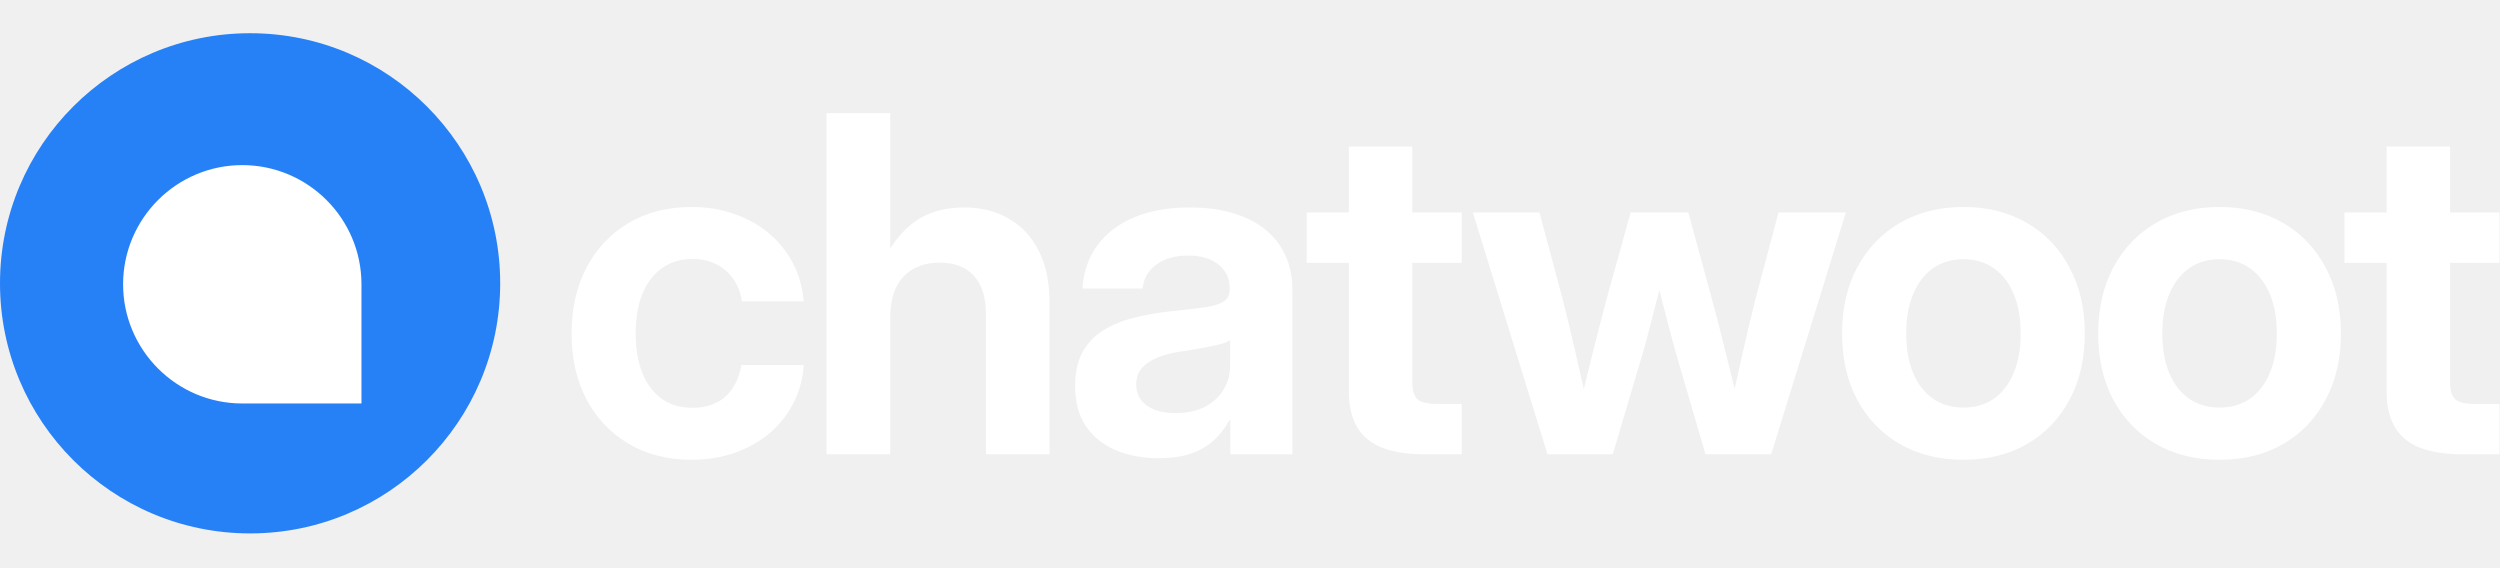
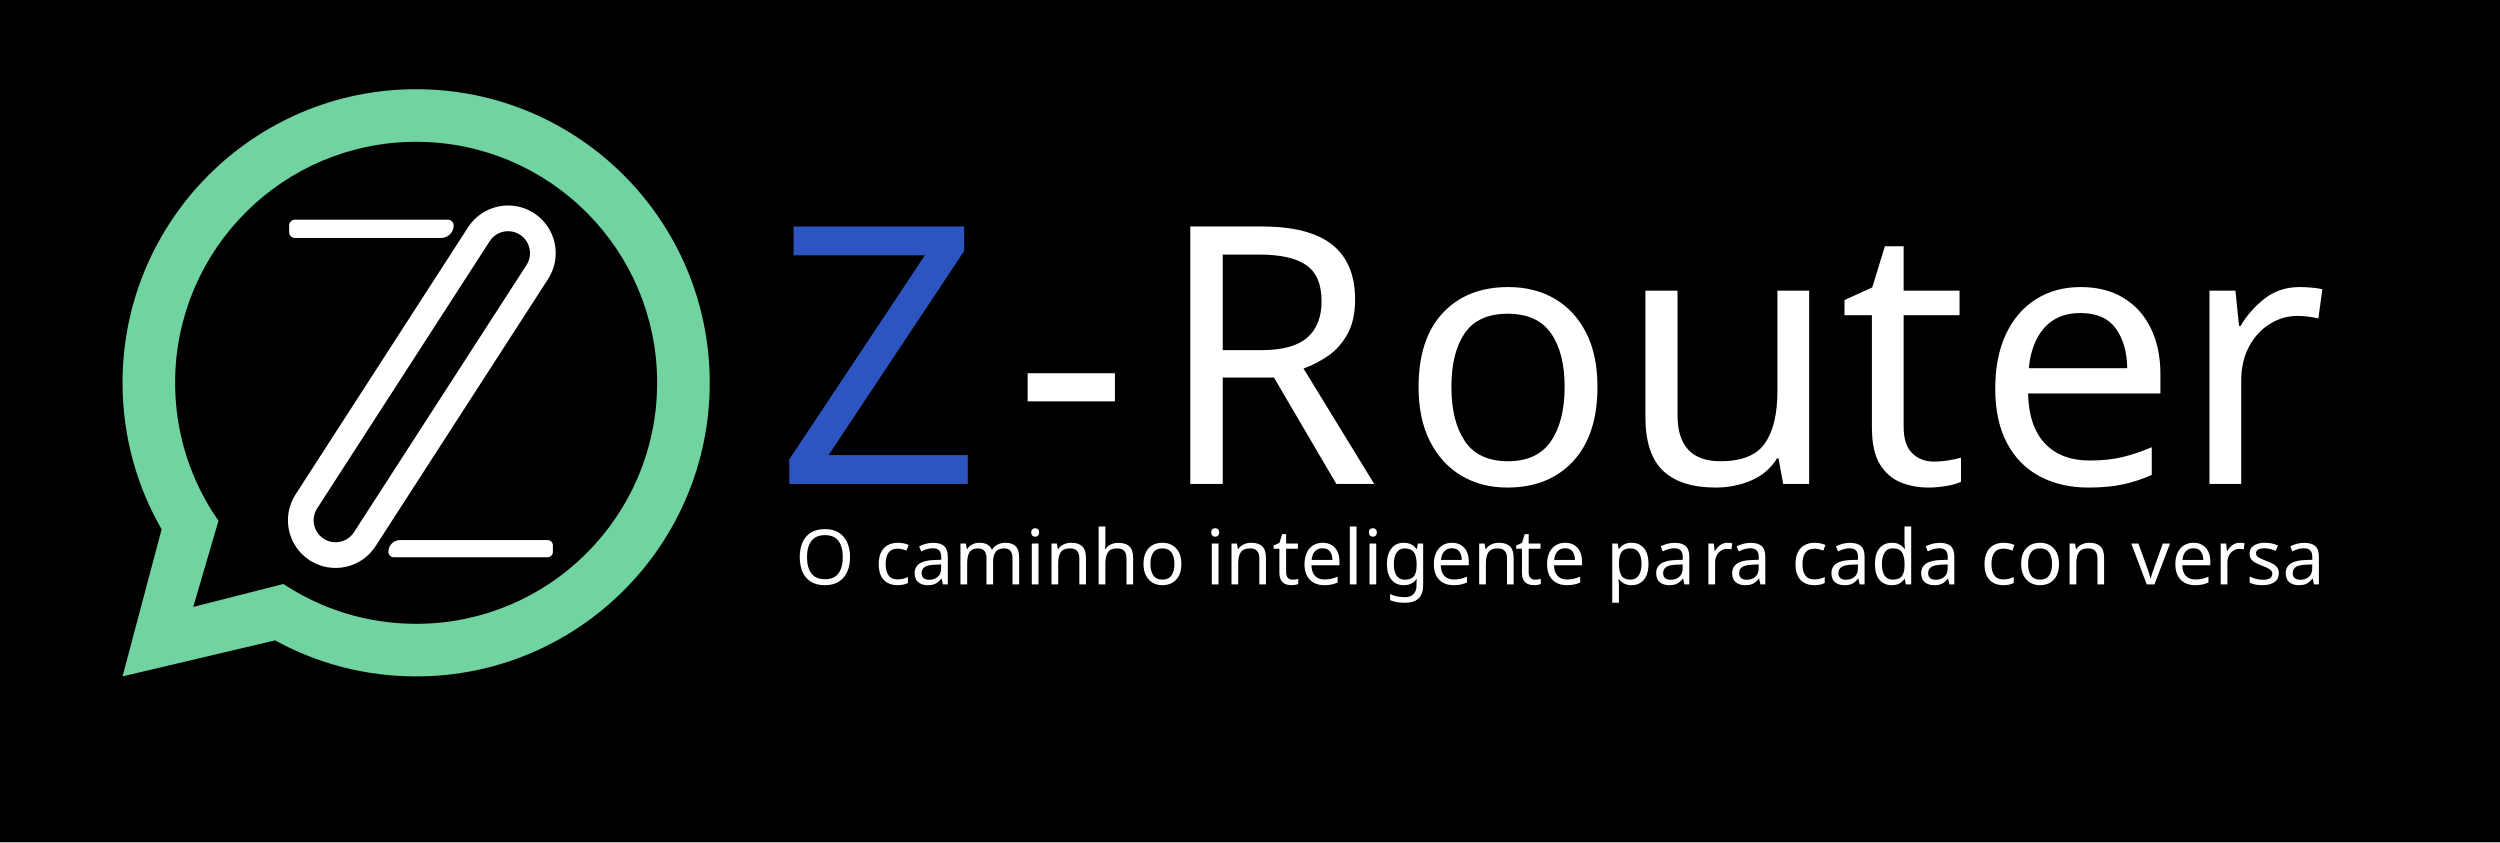
- <svg xmlns="http://www.w3.org/2000/svg" width="2559" height="581" viewBox="0 0 2559 581" fill="none">
-   <path d="M256 546C397.385 546 512 431.385 512 290C512 148.615 397.385 34 256 34C114.615 34 0 148.615 0 290C0 431.385 114.615 546 256 546Z" fill="#2781F6" />
-   <path d="M367 410H247.99C182.388 410 129 356.608 129 290.989C129 225.392 182.388 172 247.992 172C313.612 172 367 225.392 367 290.989V410Z" fill="white" stroke="white" stroke-width="6" />
-   <path d="M707.875 470.625C683.5 470.625 662.016 465.156 643.422 454.219C624.984 443.281 610.609 428.125 600.297 408.75C590.141 389.375 585.062 366.953 585.062 341.484C585.062 316.016 590.141 293.516 600.297 273.984C610.609 254.453 624.984 239.219 643.422 228.281C662.016 217.344 683.5 211.875 707.875 211.875C723.812 211.875 738.5 214.297 751.938 219.141C765.531 223.828 777.328 230.469 787.328 239.062C797.484 247.656 805.609 257.812 811.703 269.531C817.797 281.25 821.469 294.219 822.719 308.438H759.438C758.5 301.875 756.625 296.016 753.812 290.859C751.156 285.547 747.641 281.016 743.266 277.266C739.047 273.359 734.047 270.391 728.266 268.359C722.641 266.172 716.156 265.078 708.812 265.078C696.781 265.078 686.391 268.203 677.641 274.453C668.891 280.703 662.172 289.531 657.484 300.938C652.953 312.344 650.688 325.859 650.688 341.484C650.688 356.953 652.953 370.391 657.484 381.797C662.172 393.203 668.812 402.031 677.406 408.281C686.156 414.375 696.625 417.422 708.812 417.422C716.156 417.422 722.641 416.406 728.266 414.375C733.891 412.344 738.734 409.453 742.797 405.703C747.016 401.797 750.453 397.188 753.109 391.875C755.766 386.406 757.719 380.312 758.969 373.594H822.719C821.781 387.656 818.266 400.625 812.172 412.5C806.234 424.219 798.188 434.453 788.031 443.203C777.875 451.797 766 458.516 752.406 463.359C738.812 468.203 723.969 470.625 707.875 470.625ZM911.209 326.484V465H846.053V115.781H911.209V281.25H898.319C906.288 259.375 917.459 242.422 931.834 230.391C946.366 218.359 964.725 212.344 986.913 212.344C1004.41 212.344 1019.65 216.172 1032.62 223.828C1045.74 231.328 1055.98 242.344 1063.32 256.875C1070.66 271.406 1074.33 289.141 1074.33 310.078V465H1009.18V321.562C1009.18 304.219 1005.04 291.094 996.756 282.188C988.631 273.281 977.069 268.828 962.069 268.828C952.069 268.828 943.241 270.859 935.584 274.922C927.928 278.984 921.913 285.234 917.538 293.672C913.319 302.109 911.209 313.047 911.209 326.484ZM1185.79 468.984C1169.39 468.984 1154.78 466.25 1141.97 460.781C1129.15 455.312 1119 447.109 1111.5 436.172C1104.15 425.234 1100.48 411.562 1100.48 395.156C1100.48 381.094 1103.06 369.453 1108.22 360.234C1113.53 350.859 1120.64 343.438 1129.54 337.969C1138.61 332.344 1149 328.125 1160.72 325.312C1172.43 322.344 1184.62 320.156 1197.28 318.75C1212.59 317.188 1224.7 315.781 1233.61 314.531C1242.51 313.125 1248.92 311.094 1252.83 308.438C1256.73 305.781 1258.68 301.719 1258.68 296.25V294.609C1258.68 288.047 1256.97 282.344 1253.53 277.5C1250.09 272.5 1245.25 268.594 1239 265.781C1232.75 262.969 1225.17 261.562 1216.26 261.562C1207.36 261.562 1199.47 262.969 1192.59 265.781C1185.87 268.594 1180.48 272.578 1176.42 277.734C1172.51 282.734 1170.25 288.594 1169.62 295.312H1107.98C1109.08 278.438 1114.08 263.828 1122.98 251.484C1132.04 239.141 1144.54 229.531 1160.48 222.656C1176.58 215.781 1195.72 212.344 1217.9 212.344C1234.47 212.344 1249.23 214.297 1262.2 218.203C1275.33 222.109 1286.34 227.734 1295.25 235.078C1304.31 242.422 1311.18 251.328 1315.87 261.797C1320.56 272.109 1322.9 283.75 1322.9 296.719V465H1259.39V430.078H1258.45C1254.23 437.891 1248.92 444.766 1242.51 450.703C1236.26 456.484 1228.45 461.016 1219.08 464.297C1209.86 467.422 1198.76 468.984 1185.79 468.984ZM1203.14 422.812C1214.86 422.812 1224.86 420.703 1233.14 416.484C1241.58 412.109 1247.98 406.25 1252.36 398.906C1256.89 391.562 1259.15 383.281 1259.15 374.062V348.281C1257.12 349.531 1254.39 350.703 1250.95 351.797C1247.67 352.734 1243.68 353.672 1239 354.609C1234.47 355.547 1229.47 356.484 1224 357.422C1218.68 358.359 1213.14 359.219 1207.36 360C1199.23 361.25 1191.81 363.203 1185.09 365.859C1178.37 368.516 1172.98 372.109 1168.92 376.641C1165.01 381.016 1163.06 386.719 1163.06 393.75C1163.06 399.688 1164.7 404.922 1167.98 409.453C1171.42 413.828 1176.11 417.188 1182.04 419.531C1187.98 421.719 1195.01 422.812 1203.14 422.812ZM1496.24 217.5V269.062H1337.57V217.5H1496.24ZM1380.69 150H1445.61V390.703C1445.61 399.297 1447.33 405.234 1450.77 408.516C1454.21 411.797 1460.69 413.438 1470.22 413.438C1474.13 413.438 1478.66 413.438 1483.82 413.438C1489.13 413.438 1493.27 413.438 1496.24 413.438V465C1492.02 465 1486.32 465 1479.13 465C1472.1 465 1464.99 465 1457.8 465C1431.39 465 1411.94 459.766 1399.44 449.297C1386.94 438.828 1380.69 422.656 1380.69 400.781V150ZM1584.03 465L1507.62 217.5H1575.82L1599.73 307.031C1604.26 324.688 1608.63 342.891 1612.85 361.641C1617.07 380.391 1621.29 398.828 1625.51 416.953H1616.6C1621.13 398.828 1625.67 380.391 1630.2 361.641C1634.88 342.891 1639.57 324.688 1644.26 307.031L1669.1 217.5H1728.17L1752.54 307.031C1757.38 324.688 1762.07 342.891 1766.6 361.641C1771.13 380.391 1775.67 398.828 1780.2 416.953H1771.06C1775.43 398.828 1779.65 380.391 1783.71 361.641C1787.93 342.891 1792.23 324.688 1796.6 307.031L1820.51 217.5H1889.42L1813.01 465H1745.74L1716.45 364.688C1713.63 354.844 1710.9 344.844 1708.24 334.688C1705.59 324.375 1702.93 314.062 1700.28 303.75C1697.78 293.281 1695.12 282.969 1692.31 272.812H1704.96C1702.31 282.969 1699.57 293.281 1696.76 303.75C1694.1 314.062 1691.45 324.375 1688.79 334.688C1686.29 344.844 1683.56 354.844 1680.59 364.688L1650.82 465H1584.03ZM2009.78 470.625C1985.09 470.625 1963.38 465.234 1944.62 454.453C1926.03 443.672 1911.5 428.594 1901.03 409.219C1890.72 389.844 1885.56 367.266 1885.56 341.484C1885.56 315.703 1890.72 293.125 1901.03 273.75C1911.5 254.219 1926.03 239.062 1944.62 228.281C1963.38 217.344 1985.09 211.875 2009.78 211.875C2034.62 211.875 2056.34 217.344 2074.94 228.281C2093.53 239.062 2107.98 254.219 2118.3 273.75C2128.77 293.125 2134 315.703 2134 341.484C2134 367.266 2128.77 389.844 2118.3 409.219C2107.98 428.594 2093.53 443.672 2074.94 454.453C2056.34 465.234 2034.62 470.625 2009.78 470.625ZM2009.78 417.188C2021.66 417.188 2031.97 414.219 2040.72 408.281C2049.47 402.188 2056.27 393.438 2061.11 382.031C2065.95 370.625 2068.38 357.109 2068.38 341.484C2068.38 325.547 2065.95 311.953 2061.11 300.703C2056.27 289.297 2049.47 280.547 2040.72 274.453C2031.97 268.359 2021.66 265.312 2009.78 265.312C1998.06 265.312 1987.75 268.359 1978.84 274.453C1970.09 280.547 1963.3 289.297 1958.45 300.703C1953.61 311.953 1951.19 325.547 1951.19 341.484C1951.19 357.266 1953.61 370.859 1958.45 382.266C1963.3 393.516 1970.09 402.188 1978.84 408.281C1987.75 414.219 1998.06 417.188 2009.78 417.188ZM2271.94 470.625C2247.26 470.625 2225.54 465.234 2206.79 454.453C2188.19 443.672 2173.66 428.594 2163.19 409.219C2152.88 389.844 2147.72 367.266 2147.72 341.484C2147.72 315.703 2152.88 293.125 2163.19 273.75C2173.66 254.219 2188.19 239.062 2206.79 228.281C2225.54 217.344 2247.26 211.875 2271.94 211.875C2296.79 211.875 2318.51 217.344 2337.1 228.281C2355.69 239.062 2370.15 254.219 2380.46 273.75C2390.93 293.125 2396.16 315.703 2396.16 341.484C2396.16 367.266 2390.93 389.844 2380.46 409.219C2370.15 428.594 2355.69 443.672 2337.1 454.453C2318.51 465.234 2296.79 470.625 2271.94 470.625ZM2271.94 417.188C2283.82 417.188 2294.13 414.219 2302.88 408.281C2311.63 402.188 2318.43 393.438 2323.27 382.031C2328.12 370.625 2330.54 357.109 2330.54 341.484C2330.54 325.547 2328.12 311.953 2323.27 300.703C2318.43 289.297 2311.63 280.547 2302.88 274.453C2294.13 268.359 2283.82 265.312 2271.94 265.312C2260.22 265.312 2249.91 268.359 2241.01 274.453C2232.26 280.547 2225.46 289.297 2220.62 300.703C2215.77 311.953 2213.35 325.547 2213.35 341.484C2213.35 357.266 2215.77 370.859 2220.62 382.266C2225.46 393.516 2232.26 402.188 2241.01 408.281C2249.91 414.219 2260.22 417.188 2271.94 417.188ZM2558.48 217.5V269.062H2399.81V217.5H2558.48ZM2442.93 150H2507.86V390.703C2507.86 399.297 2509.57 405.234 2513.01 408.516C2516.45 411.797 2522.93 413.438 2532.47 413.438C2536.37 413.438 2540.9 413.438 2546.06 413.438C2551.37 413.438 2555.51 413.438 2558.48 413.438V465C2554.26 465 2548.56 465 2541.37 465C2534.34 465 2527.23 465 2520.04 465C2493.64 465 2474.18 459.766 2461.68 449.297C2449.18 438.828 2442.93 422.656 2442.93 400.781V150Z" fill="white" />
+ <svg xmlns="http://www.w3.org/2000/svg" id="Camada_1" data-name="Camada 1" viewBox="0 0 2431 819">
+   <defs>
+     <style>
+       .cls-1, .cls-2, .cls-3, .cls-4 {
+         fill: #fff;
+       }
+ 
+       .cls-5 {
+         font-family: LexendDeca-Regular, 'Lexend Deca';
+         font-size: 350.69px;
+         font-variation-settings: 'wght' 400;
+       }
+ 
+       .cls-2 {
+         font-family: LexendDeca-Light, 'Lexend Deca';
+         font-size: 74.2px;
+         font-variation-settings: 'wght' 300;
+         font-weight: 300;
+       }
+ 
+       .cls-6 {
+         fill: #71d3a0;
+       }
+ 
+       .cls-7 {
+         letter-spacing: -.02em;
+       }
+ 
+       .cls-8 {
+         fill: #2d55c2;
+       }
+ 
+       .cls-9 {
+         letter-spacing: 0em;
+       }
+ 
+       .cls-3 {
+         letter-spacing: 0em;
+       }
+ 
+       .cls-10 {
+         letter-spacing: 0em;
+       }
+ 
+       .cls-4 {
+         letter-spacing: -.02em;
+       }
+ 
+       .cls-11 {
+         letter-spacing: -.02em;
+       }
+ 
+       .cls-12 {
+         fill: none;
+         stroke: #fff;
+         stroke-miterlimit: 10;
+         stroke-width: 25px;
+       }
+     </style>
+   </defs>
+   <rect width="2440" height="819" />
+   <path class="cls-6" d="m404.65,86.74c-157.68,0-285.5,127.82-285.5,285.5,0,51.87,13.84,100.52,38.02,142.44l-38.02,143.06,148.32-35.06c40.71,22.35,87.46,35.06,137.18,35.06,157.68,0,285.5-127.82,285.5-285.5S562.32,86.74,404.65,86.74Zm0,519.86c-47.72,0-92.1-14.26-129.13-38.75l-87.63,22.32,24.58-83.75c-26.59-38.01-42.19-84.27-42.19-134.17,0-129.44,104.93-234.36,234.36-234.36s234.36,104.93,234.36,234.36-104.93,234.36-234.36,234.36Z" />
+   <g>
+     <path class="cls-1" d="m286.75,213.62h148.8c3.09,0,5.6,2.51,5.6,5.6h0c0,6.72-5.46,12.18-12.18,12.18h-142.22c-3.09,0-5.6-2.51-5.6-5.6v-6.58c0-3.09,2.51-5.6,5.6-5.6Z" />
+     <path class="cls-1" d="m382.93,525.14h149.44c2.91,0,5.28,2.37,5.28,5.28h0c0,6.33-5.14,11.48-11.48,11.48h-143.25c-2.91,0-5.28-2.37-5.28-5.28v-6.2c0-2.91,2.37-5.28,5.28-5.28Z" transform="translate(915.29 1067.03) rotate(-180)" />
+     <rect class="cls-12" x="221.73" y="342.22" width="376.91" height="67.65" rx="33.83" ry="33.83" transform="translate(-128.23 516.66) rotate(-57.15)" />
+   </g>
+   <text class="cls-5" transform="translate(754.15 470.6)">
+     <tspan class="cls-8" x="0" y="0">Z</tspan>
+     <tspan class="cls-1" x="231.1" y="0">-</tspan>
+     <tspan class="cls-4" x="369.27" y="0">R</tspan>
+     <tspan class="cls-1" x="605.99" y="0">ou</tspan>
+     <tspan class="cls-3" x="1033.83" y="0">t</tspan>
+     <tspan class="cls-1" x="1166.74" y="0">er</tspan>
+   </text>
+   <text class="cls-2" transform="translate(773.15 568.3)">
+     <tspan x="0" y="0">O caminho in</tspan>
+     <tspan class="cls-9" x="464.11" y="0">t</tspan>
+     <tspan x="491.26" y="0">eligen</tspan>
+     <tspan class="cls-10" x="699.98" y="0">t</tspan>
+     <tspan x="727.14" y="0">e pa</tspan>
+     <tspan class="cls-11" x="881.77" y="0">r</tspan>
+     <tspan x="907.81" y="0">a cada con</tspan>
+     <tspan class="cls-7" x="1299.28" y="0">v</tspan>
+     <tspan x="1338.08" y="0">ersa</tspan>
+   </text>
</svg>
